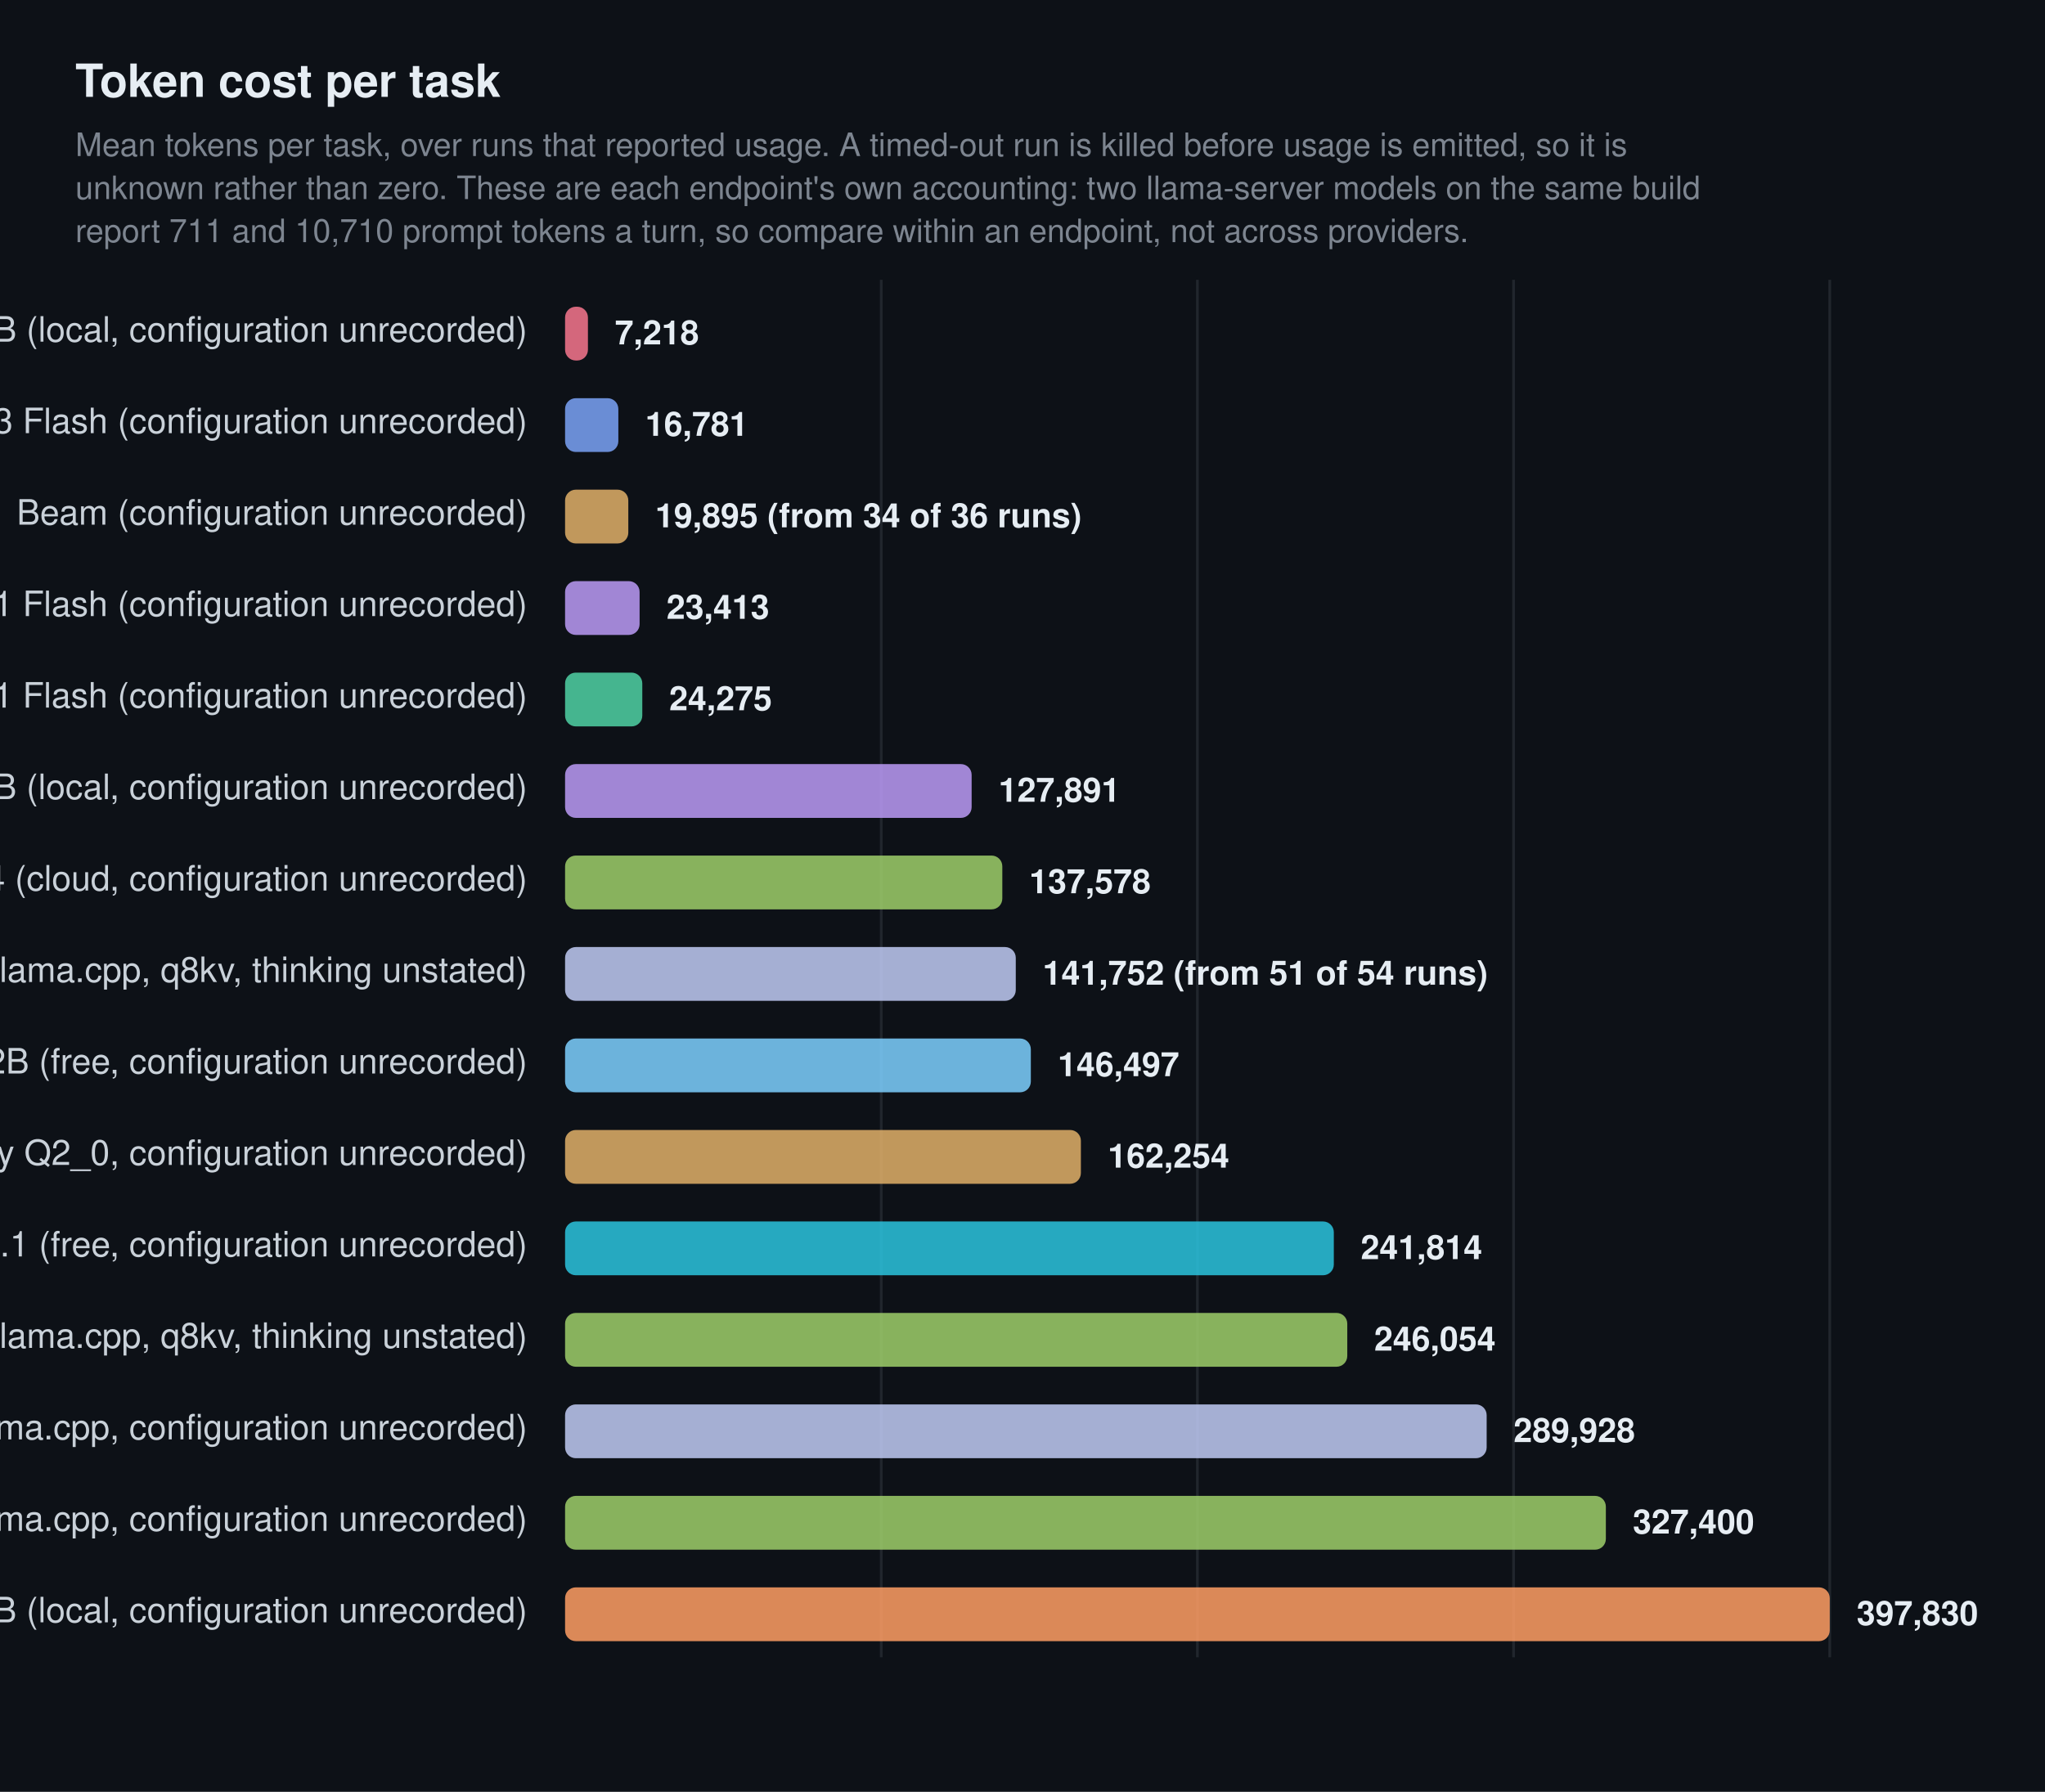
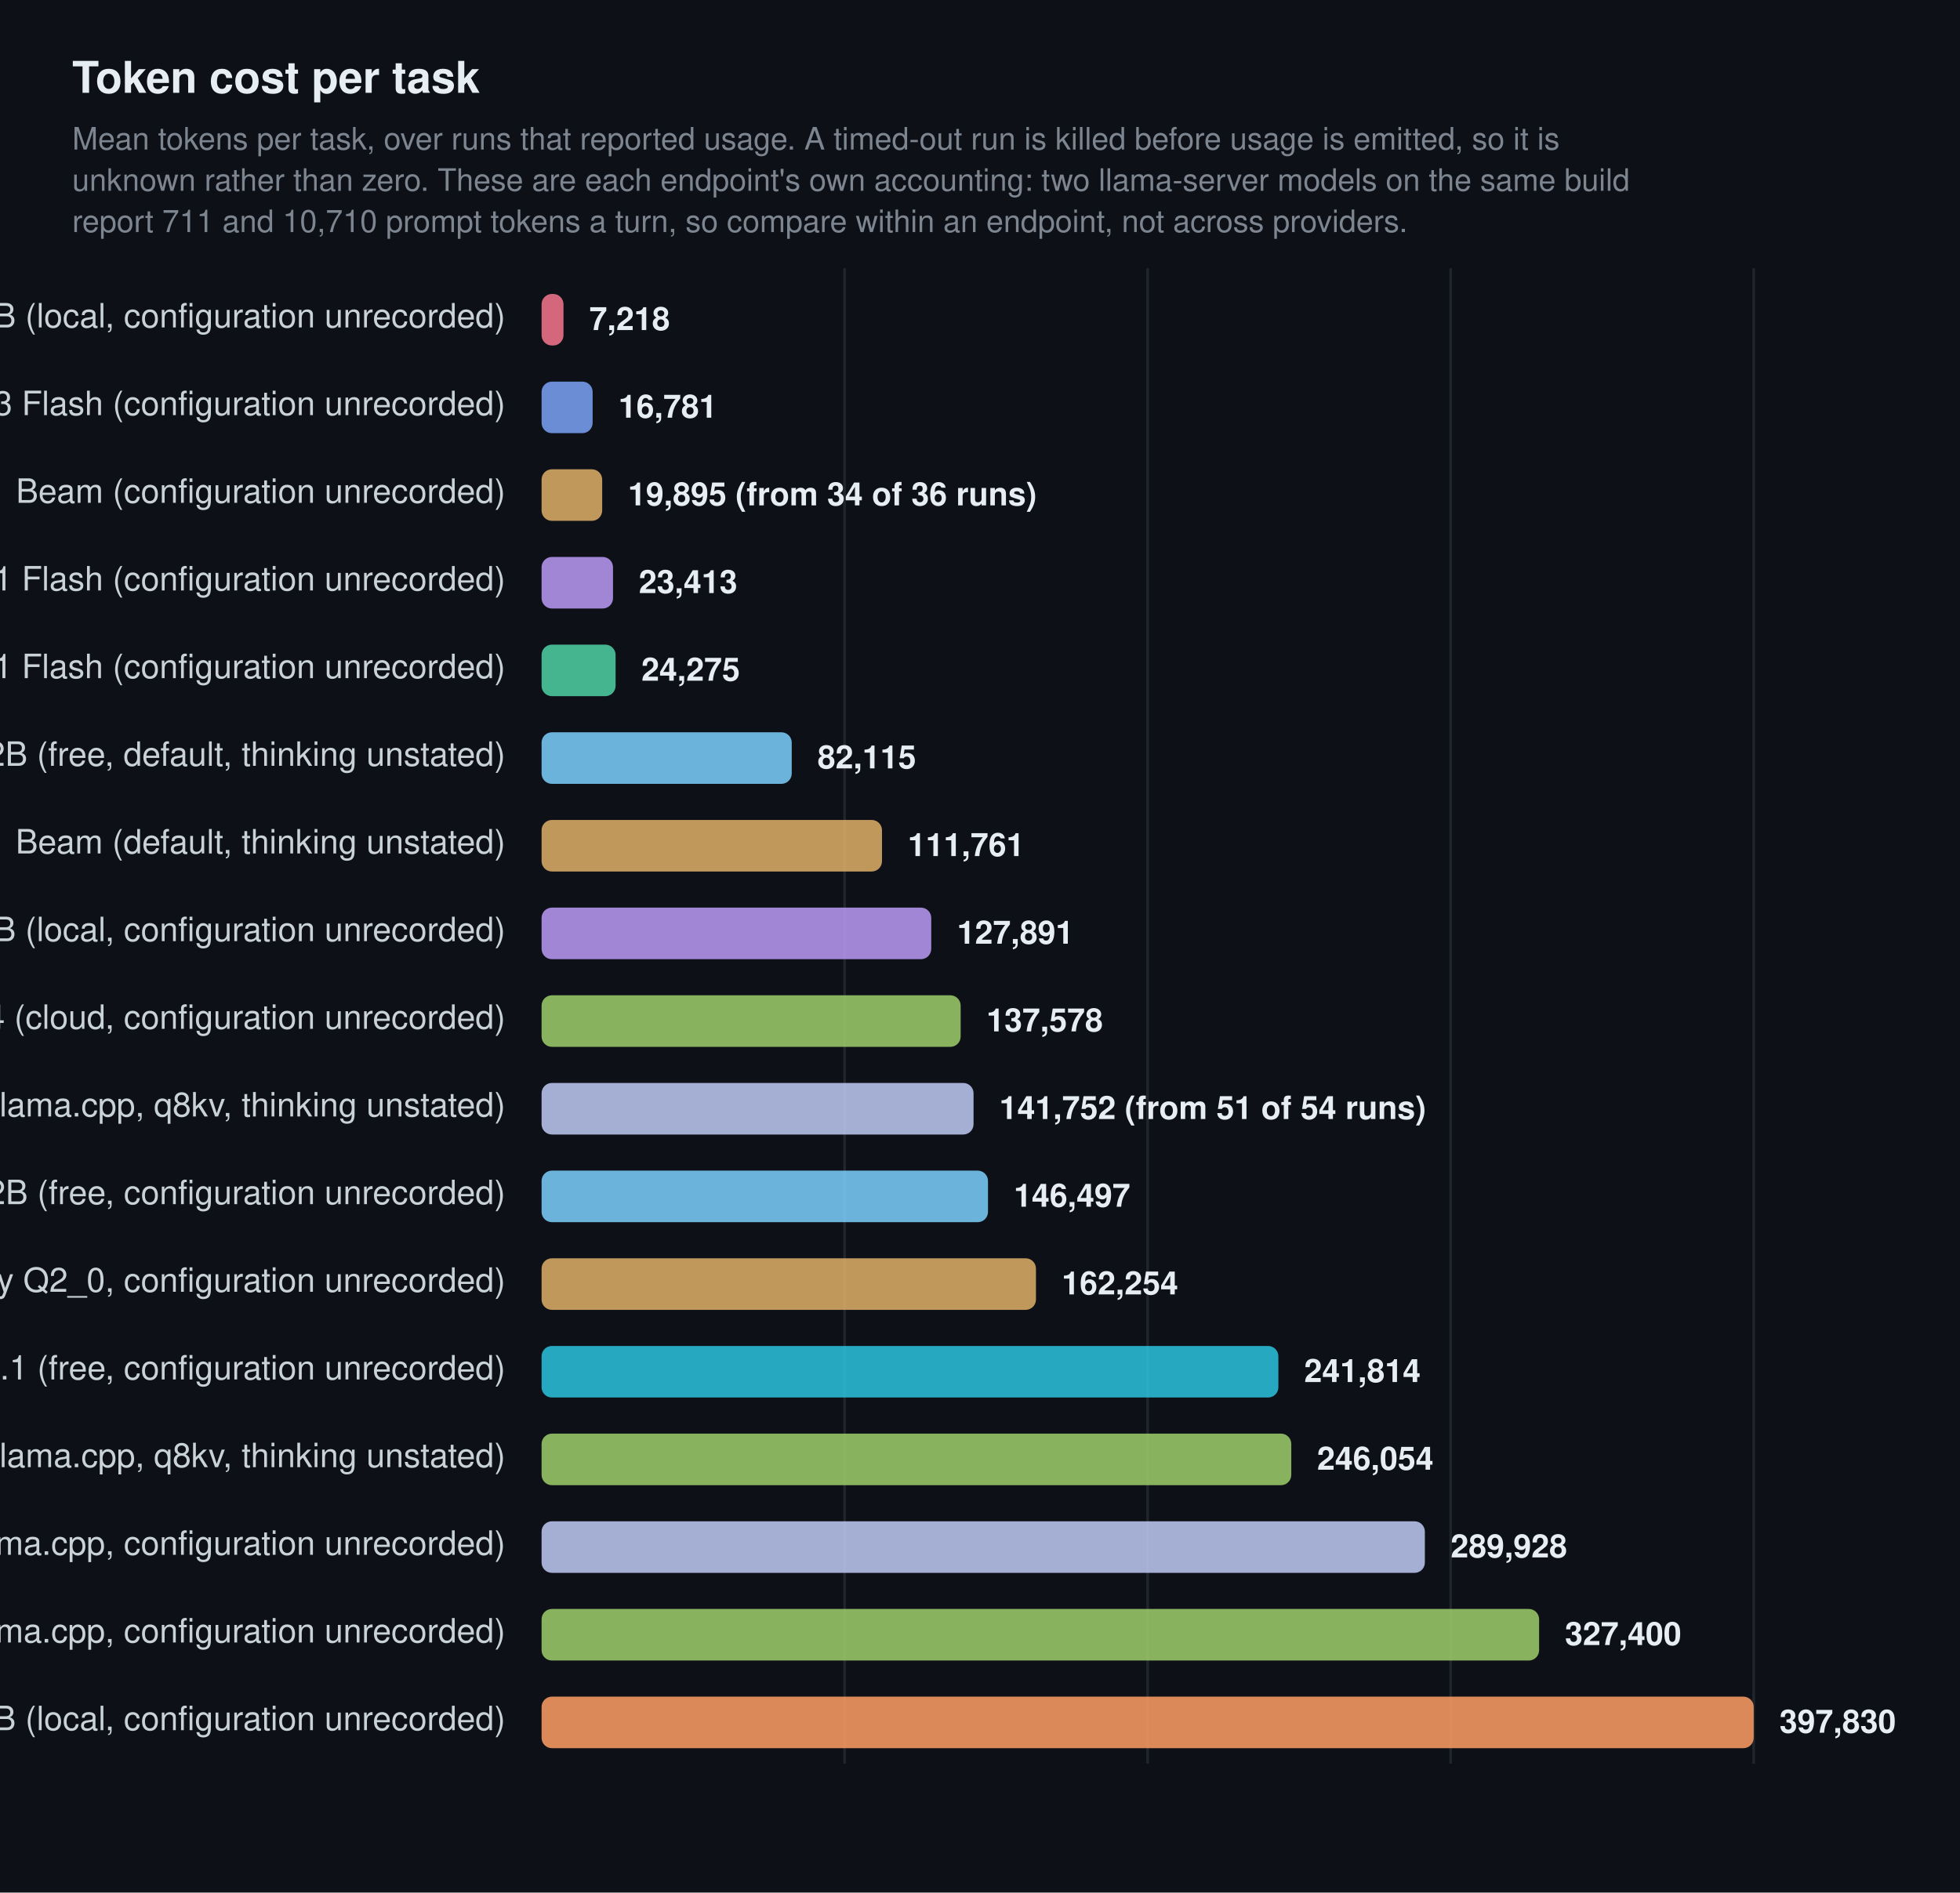
- <svg xmlns="http://www.w3.org/2000/svg" width="760" height="666" viewBox="0 0 760 666" font-family="ui-sans-serif, -apple-system, Segoe UI, Helvetica, Arial, sans-serif">
+ <svg xmlns="http://www.w3.org/2000/svg" width="760" height="734" viewBox="0 0 760 734" font-family="ui-sans-serif, -apple-system, Segoe UI, Helvetica, Arial, sans-serif">
  <rect width="100%" height="100%" fill="#0d1117" />
  <text x="28" y="36" fill="#e6edf3" font-size="17" font-weight="600">Token cost per task</text>
  <text x="28" y="58" fill="#7d8590" font-size="12">Mean tokens per task, over runs that reported usage. A timed-out run is killed before usage is emitted, so it is</text>
  <text x="28" y="74" fill="#7d8590" font-size="12">unknown rather than zero. These are each endpoint's own accounting: two llama-server models on the same build</text>
  <text x="28" y="90" fill="#7d8590" font-size="12">report 711 and 10,710 prompt tokens a turn, so compare within an endpoint, not across providers.</text>
-   <line x1="327.5" y1="104" x2="327.5" y2="616" stroke="#21262d" stroke-width="1" />
-   <line x1="445.0" y1="104" x2="445.0" y2="616" stroke="#21262d" stroke-width="1" />
-   <line x1="562.5" y1="104" x2="562.5" y2="616" stroke="#21262d" stroke-width="1" />
-   <line x1="680.0" y1="104" x2="680.0" y2="616" stroke="#21262d" stroke-width="1" />
+   <line x1="327.5" y1="104" x2="327.5" y2="684" stroke="#21262d" stroke-width="1" />
+   <line x1="445.0" y1="104" x2="445.0" y2="684" stroke="#21262d" stroke-width="1" />
+   <line x1="562.5" y1="104" x2="562.5" y2="684" stroke="#21262d" stroke-width="1" />
+   <line x1="680.0" y1="104" x2="680.0" y2="684" stroke="#21262d" stroke-width="1" />
  <text x="196" y="127" fill="#c9d1d9" font-size="13" text-anchor="end">Qwen3.6 35B (local, configuration unrecorded)</text>
  <rect x="210" y="114" width="8.5" height="20" rx="4" fill="#f7768e" opacity="0.85" />
  <text x="228.5" y="128" fill="#e6edf3" font-size="12.5" font-weight="600">7,218</text>
  <text x="196" y="161" fill="#c9d1d9" font-size="13" text-anchor="end">GLM-5.3 Flash (configuration unrecorded)</text>
  <rect x="210" y="148" width="19.8" height="20" rx="4" fill="#7aa2f7" opacity="0.85" />
  <text x="239.8" y="162" fill="#e6edf3" font-size="12.5" font-weight="600">16,781</text>
  <text x="196" y="195" fill="#c9d1d9" font-size="13" text-anchor="end">Beam (configuration unrecorded)</text>
  <rect x="210" y="182" width="23.5" height="20" rx="4" fill="#e0af68" opacity="0.85" />
  <text x="243.5" y="196" fill="#e6edf3" font-size="12.5" font-weight="600">19,895  (from 34 of 36 runs)</text>
  <text x="196" y="229" fill="#c9d1d9" font-size="13" text-anchor="end">MiniMax M3.1 Flash (configuration unrecorded)</text>
  <rect x="210" y="216" width="27.7" height="20" rx="4" fill="#bb9af7" opacity="0.85" />
  <text x="247.7" y="230" fill="#e6edf3" font-size="12.5" font-weight="600">23,413</text>
  <text x="196" y="263" fill="#c9d1d9" font-size="13" text-anchor="end">DeepSeek V4.1 Flash (configuration unrecorded)</text>
  <rect x="210" y="250" width="28.7" height="20" rx="4" fill="#4fd1a5" opacity="0.85" />
  <text x="248.7" y="264" fill="#e6edf3" font-size="12.5" font-weight="600">24,275</text>
-   <text x="196" y="297" fill="#c9d1d9" font-size="13" text-anchor="end">Groot 19B (local, configuration unrecorded)</text>
-   <rect x="210" y="284" width="151.1" height="20" rx="4" fill="#bb9af7" opacity="0.85" />
-   <text x="371.1" y="298" fill="#e6edf3" font-size="12.5" font-weight="600">127,891</text>
-   <text x="196" y="331" fill="#c9d1d9" font-size="13" text-anchor="end">Gemma 4 (cloud, configuration unrecorded)</text>
-   <rect x="210" y="318" width="162.5" height="20" rx="4" fill="#9ece6a" opacity="0.85" />
-   <text x="382.5" y="332" fill="#e6edf3" font-size="12.5" font-weight="600">137,578</text>
-   <text x="196" y="365" fill="#c9d1d9" font-size="13" text-anchor="end">Ornith 1.5 9B (llama.cpp, q8kv, thinking unstated)</text>
-   <rect x="210" y="352" width="167.5" height="20" rx="4" fill="#c0caf5" opacity="0.85" />
-   <text x="387.5" y="366" fill="#e6edf3" font-size="12.5" font-weight="600">141,752  (from 51 of 54 runs)</text>
-   <text x="196" y="399" fill="#c9d1d9" font-size="13" text-anchor="end">Ornith 1.5 122B (free, configuration unrecorded)</text>
-   <rect x="210" y="386" width="173.1" height="20" rx="4" fill="#7dcfff" opacity="0.85" />
-   <text x="393.1" y="400" fill="#e6edf3" font-size="12.5" font-weight="600">146,497</text>
-   <text x="196" y="433" fill="#c9d1d9" font-size="13" text-anchor="end">Bonsai 2 9B (ternary Q2_0, configuration unrecorded)</text>
-   <rect x="210" y="420" width="191.7" height="20" rx="4" fill="#e0af68" opacity="0.85" />
-   <text x="411.7" y="434" fill="#e6edf3" font-size="12.5" font-weight="600">162,254</text>
-   <text x="196" y="467" fill="#c9d1d9" font-size="13" text-anchor="end">Laguna S 2.1 (free, configuration unrecorded)</text>
-   <rect x="210" y="454" width="285.7" height="20" rx="4" fill="#2ac3de" opacity="0.85" />
-   <text x="505.7" y="468" fill="#e6edf3" font-size="12.5" font-weight="600">241,814</text>
-   <text x="196" y="501" fill="#c9d1d9" font-size="13" text-anchor="end">LFM3 1.7B (llama.cpp, q8kv, thinking unstated)</text>
-   <rect x="210" y="488" width="290.7" height="20" rx="4" fill="#9ece6a" opacity="0.85" />
-   <text x="510.7" y="502" fill="#e6edf3" font-size="12.5" font-weight="600">246,054</text>
-   <text x="196" y="535" fill="#c9d1d9" font-size="13" text-anchor="end">Ornith 1.5 9B (llama.cpp, configuration unrecorded)</text>
-   <rect x="210" y="522" width="342.5" height="20" rx="4" fill="#c0caf5" opacity="0.85" />
-   <text x="562.5" y="536" fill="#e6edf3" font-size="12.5" font-weight="600">289,928</text>
-   <text x="196" y="569" fill="#c9d1d9" font-size="13" text-anchor="end">LFM3 1.7B (llama.cpp, configuration unrecorded)</text>
-   <rect x="210" y="556" width="386.8" height="20" rx="4" fill="#9ece6a" opacity="0.85" />
-   <text x="606.8" y="570" fill="#e6edf3" font-size="12.5" font-weight="600">327,400</text>
-   <text x="196" y="603" fill="#c9d1d9" font-size="13" text-anchor="end">Nemotron 3.5 Lightning 30B (local, configuration unrecorded)</text>
-   <rect x="210" y="590" width="470.0" height="20" rx="4" fill="#ff9e64" opacity="0.85" />
-   <text x="690.0" y="604" fill="#e6edf3" font-size="12.5" font-weight="600">397,830</text>
+   <text x="196" y="297" fill="#c9d1d9" font-size="13" text-anchor="end">Ornith 1.5 122B (free, default, thinking unstated)</text>
+   <rect x="210" y="284" width="97.0" height="20" rx="4" fill="#7dcfff" opacity="0.85" />
+   <text x="317.0" y="298" fill="#e6edf3" font-size="12.5" font-weight="600">82,115</text>
+   <text x="196" y="331" fill="#c9d1d9" font-size="13" text-anchor="end">Beam (default, thinking unstated)</text>
+   <rect x="210" y="318" width="132.0" height="20" rx="4" fill="#e0af68" opacity="0.85" />
+   <text x="352.0" y="332" fill="#e6edf3" font-size="12.5" font-weight="600">111,761</text>
+   <text x="196" y="365" fill="#c9d1d9" font-size="13" text-anchor="end">Groot 19B (local, configuration unrecorded)</text>
+   <rect x="210" y="352" width="151.1" height="20" rx="4" fill="#bb9af7" opacity="0.85" />
+   <text x="371.1" y="366" fill="#e6edf3" font-size="12.5" font-weight="600">127,891</text>
+   <text x="196" y="399" fill="#c9d1d9" font-size="13" text-anchor="end">Gemma 4 (cloud, configuration unrecorded)</text>
+   <rect x="210" y="386" width="162.5" height="20" rx="4" fill="#9ece6a" opacity="0.85" />
+   <text x="382.5" y="400" fill="#e6edf3" font-size="12.5" font-weight="600">137,578</text>
+   <text x="196" y="433" fill="#c9d1d9" font-size="13" text-anchor="end">Ornith 1.5 9B (llama.cpp, q8kv, thinking unstated)</text>
+   <rect x="210" y="420" width="167.5" height="20" rx="4" fill="#c0caf5" opacity="0.85" />
+   <text x="387.5" y="434" fill="#e6edf3" font-size="12.5" font-weight="600">141,752  (from 51 of 54 runs)</text>
+   <text x="196" y="467" fill="#c9d1d9" font-size="13" text-anchor="end">Ornith 1.5 122B (free, configuration unrecorded)</text>
+   <rect x="210" y="454" width="173.1" height="20" rx="4" fill="#7dcfff" opacity="0.85" />
+   <text x="393.1" y="468" fill="#e6edf3" font-size="12.5" font-weight="600">146,497</text>
+   <text x="196" y="501" fill="#c9d1d9" font-size="13" text-anchor="end">Bonsai 2 9B (ternary Q2_0, configuration unrecorded)</text>
+   <rect x="210" y="488" width="191.7" height="20" rx="4" fill="#e0af68" opacity="0.85" />
+   <text x="411.7" y="502" fill="#e6edf3" font-size="12.5" font-weight="600">162,254</text>
+   <text x="196" y="535" fill="#c9d1d9" font-size="13" text-anchor="end">Laguna S 2.1 (free, configuration unrecorded)</text>
+   <rect x="210" y="522" width="285.7" height="20" rx="4" fill="#2ac3de" opacity="0.85" />
+   <text x="505.7" y="536" fill="#e6edf3" font-size="12.5" font-weight="600">241,814</text>
+   <text x="196" y="569" fill="#c9d1d9" font-size="13" text-anchor="end">LFM3 1.7B (llama.cpp, q8kv, thinking unstated)</text>
+   <rect x="210" y="556" width="290.7" height="20" rx="4" fill="#9ece6a" opacity="0.85" />
+   <text x="510.7" y="570" fill="#e6edf3" font-size="12.5" font-weight="600">246,054</text>
+   <text x="196" y="603" fill="#c9d1d9" font-size="13" text-anchor="end">Ornith 1.5 9B (llama.cpp, configuration unrecorded)</text>
+   <rect x="210" y="590" width="342.5" height="20" rx="4" fill="#c0caf5" opacity="0.85" />
+   <text x="562.5" y="604" fill="#e6edf3" font-size="12.5" font-weight="600">289,928</text>
+   <text x="196" y="637" fill="#c9d1d9" font-size="13" text-anchor="end">LFM3 1.7B (llama.cpp, configuration unrecorded)</text>
+   <rect x="210" y="624" width="386.8" height="20" rx="4" fill="#9ece6a" opacity="0.85" />
+   <text x="606.8" y="638" fill="#e6edf3" font-size="12.5" font-weight="600">327,400</text>
+   <text x="196" y="671" fill="#c9d1d9" font-size="13" text-anchor="end">Nemotron 3.5 Lightning 30B (local, configuration unrecorded)</text>
+   <rect x="210" y="658" width="470.0" height="20" rx="4" fill="#ff9e64" opacity="0.85" />
+   <text x="690.0" y="672" fill="#e6edf3" font-size="12.5" font-weight="600">397,830</text>
</svg>
